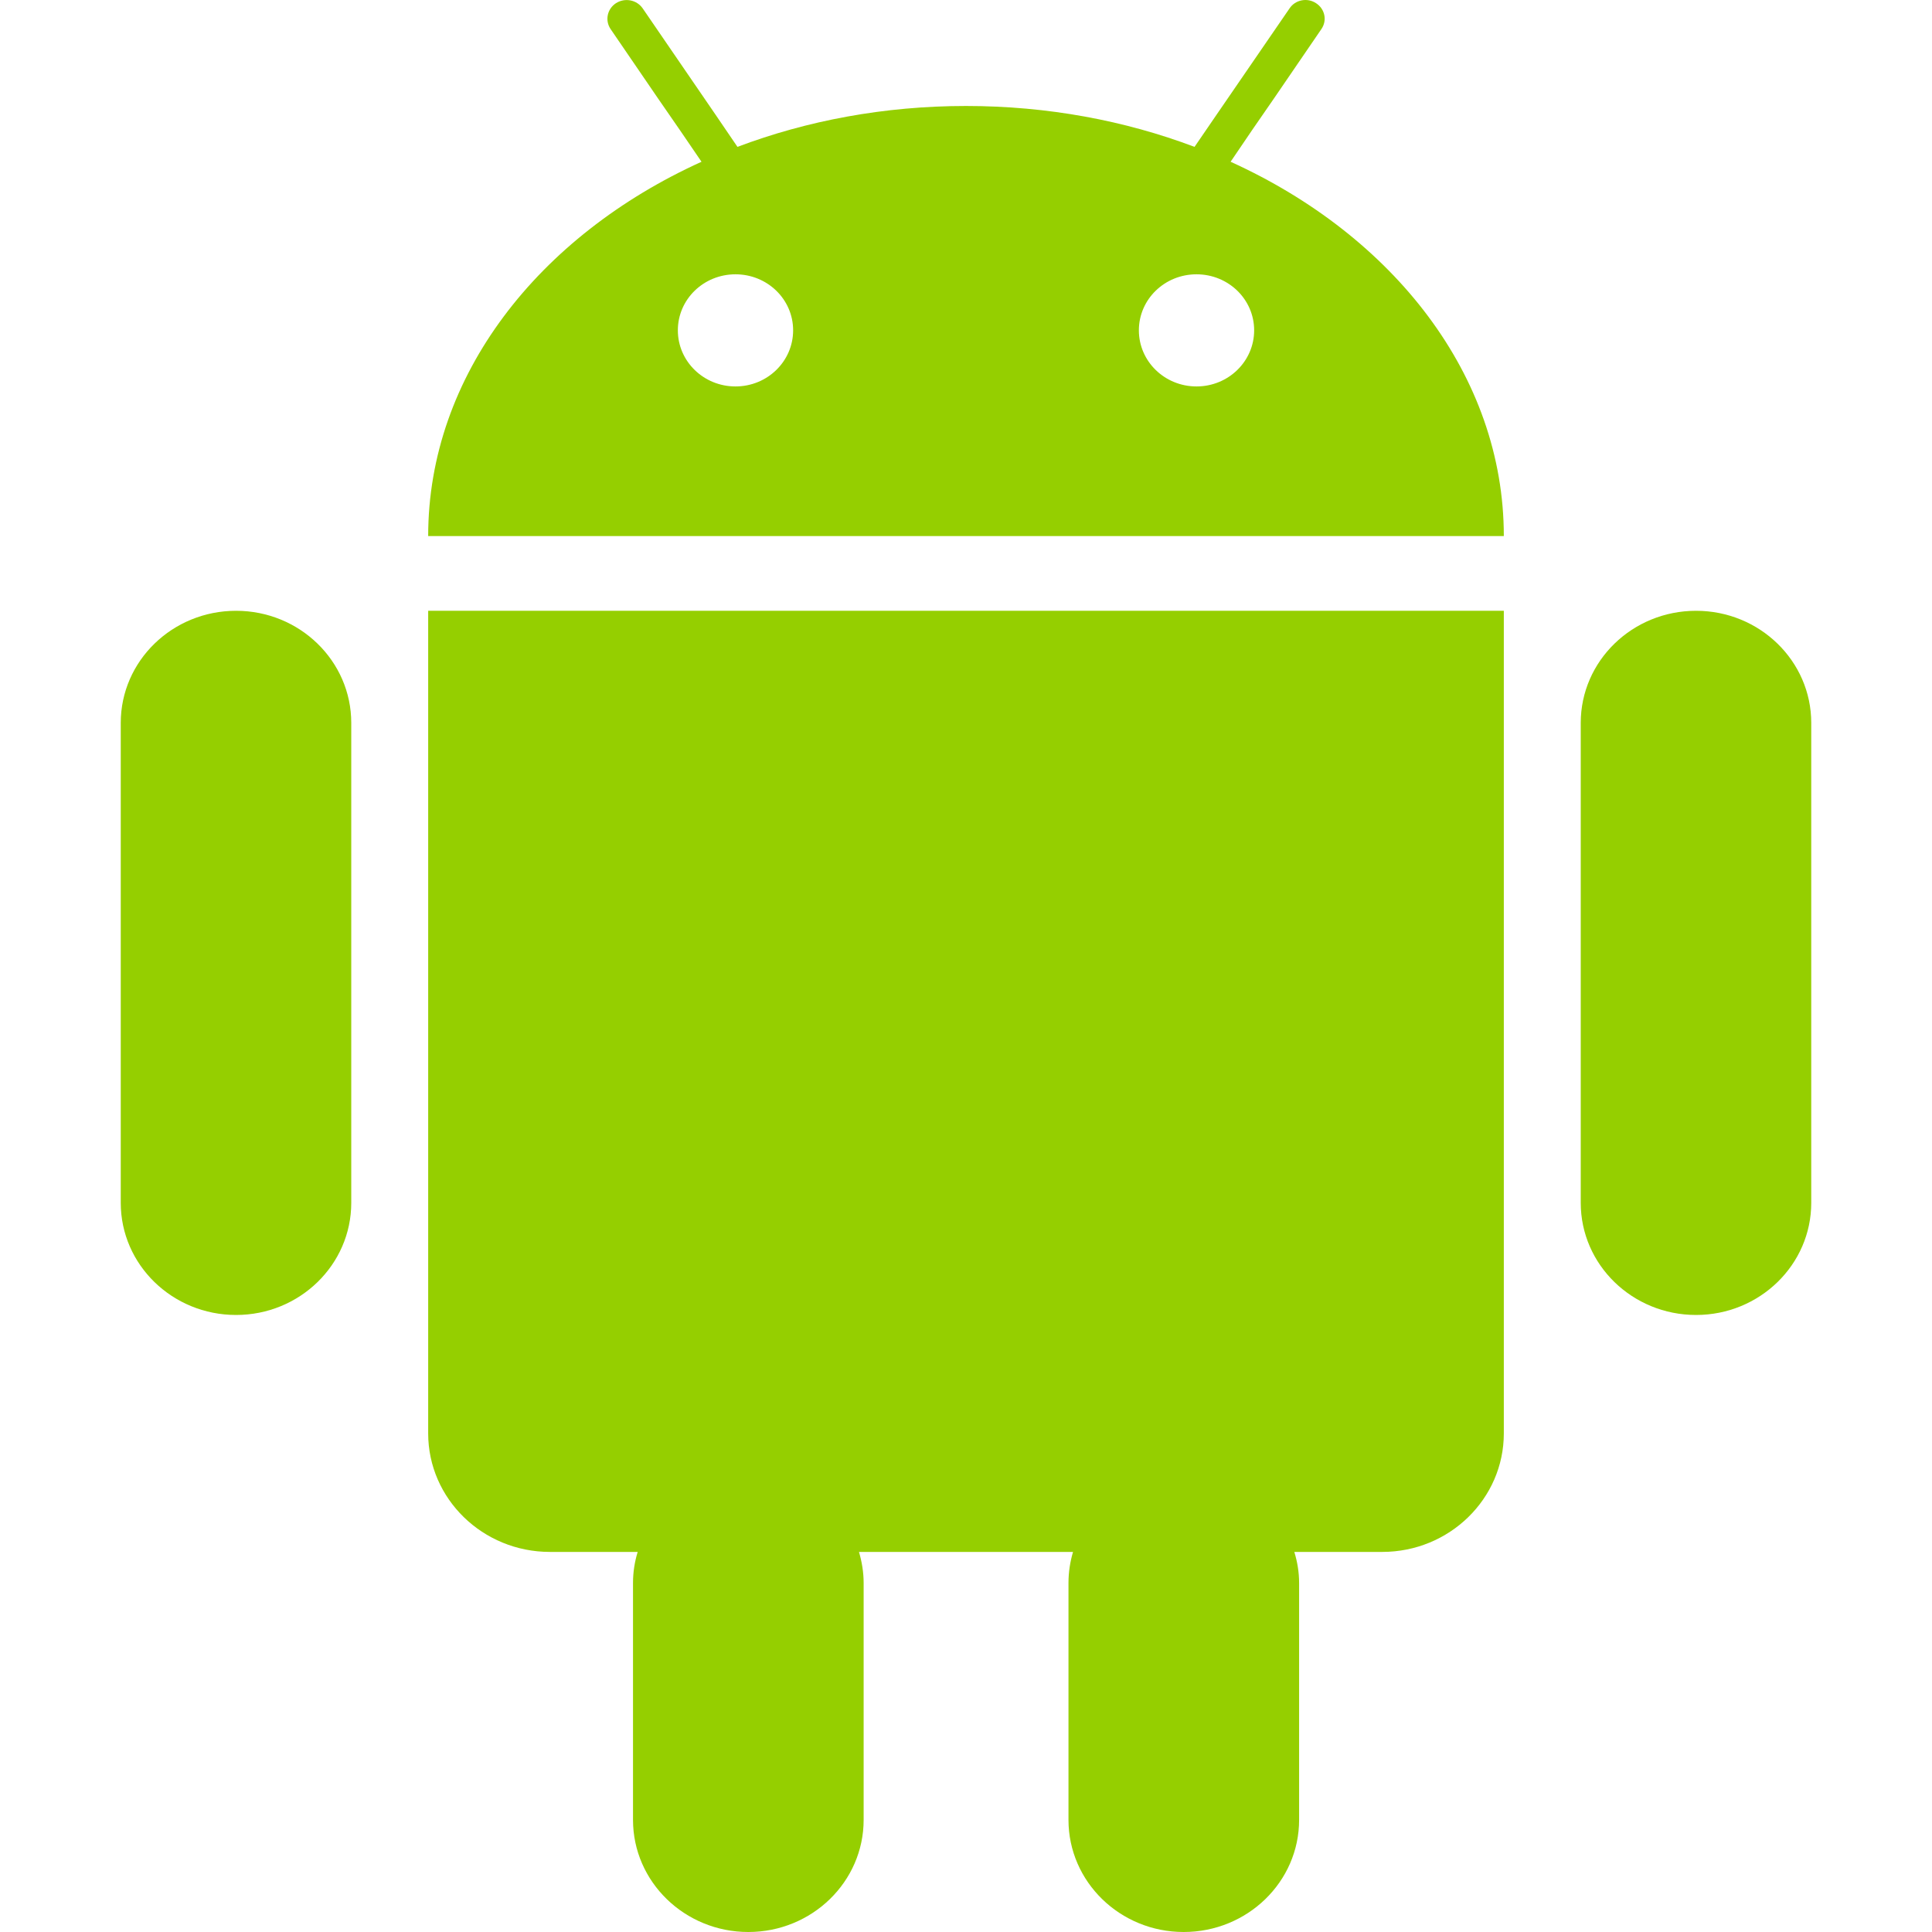
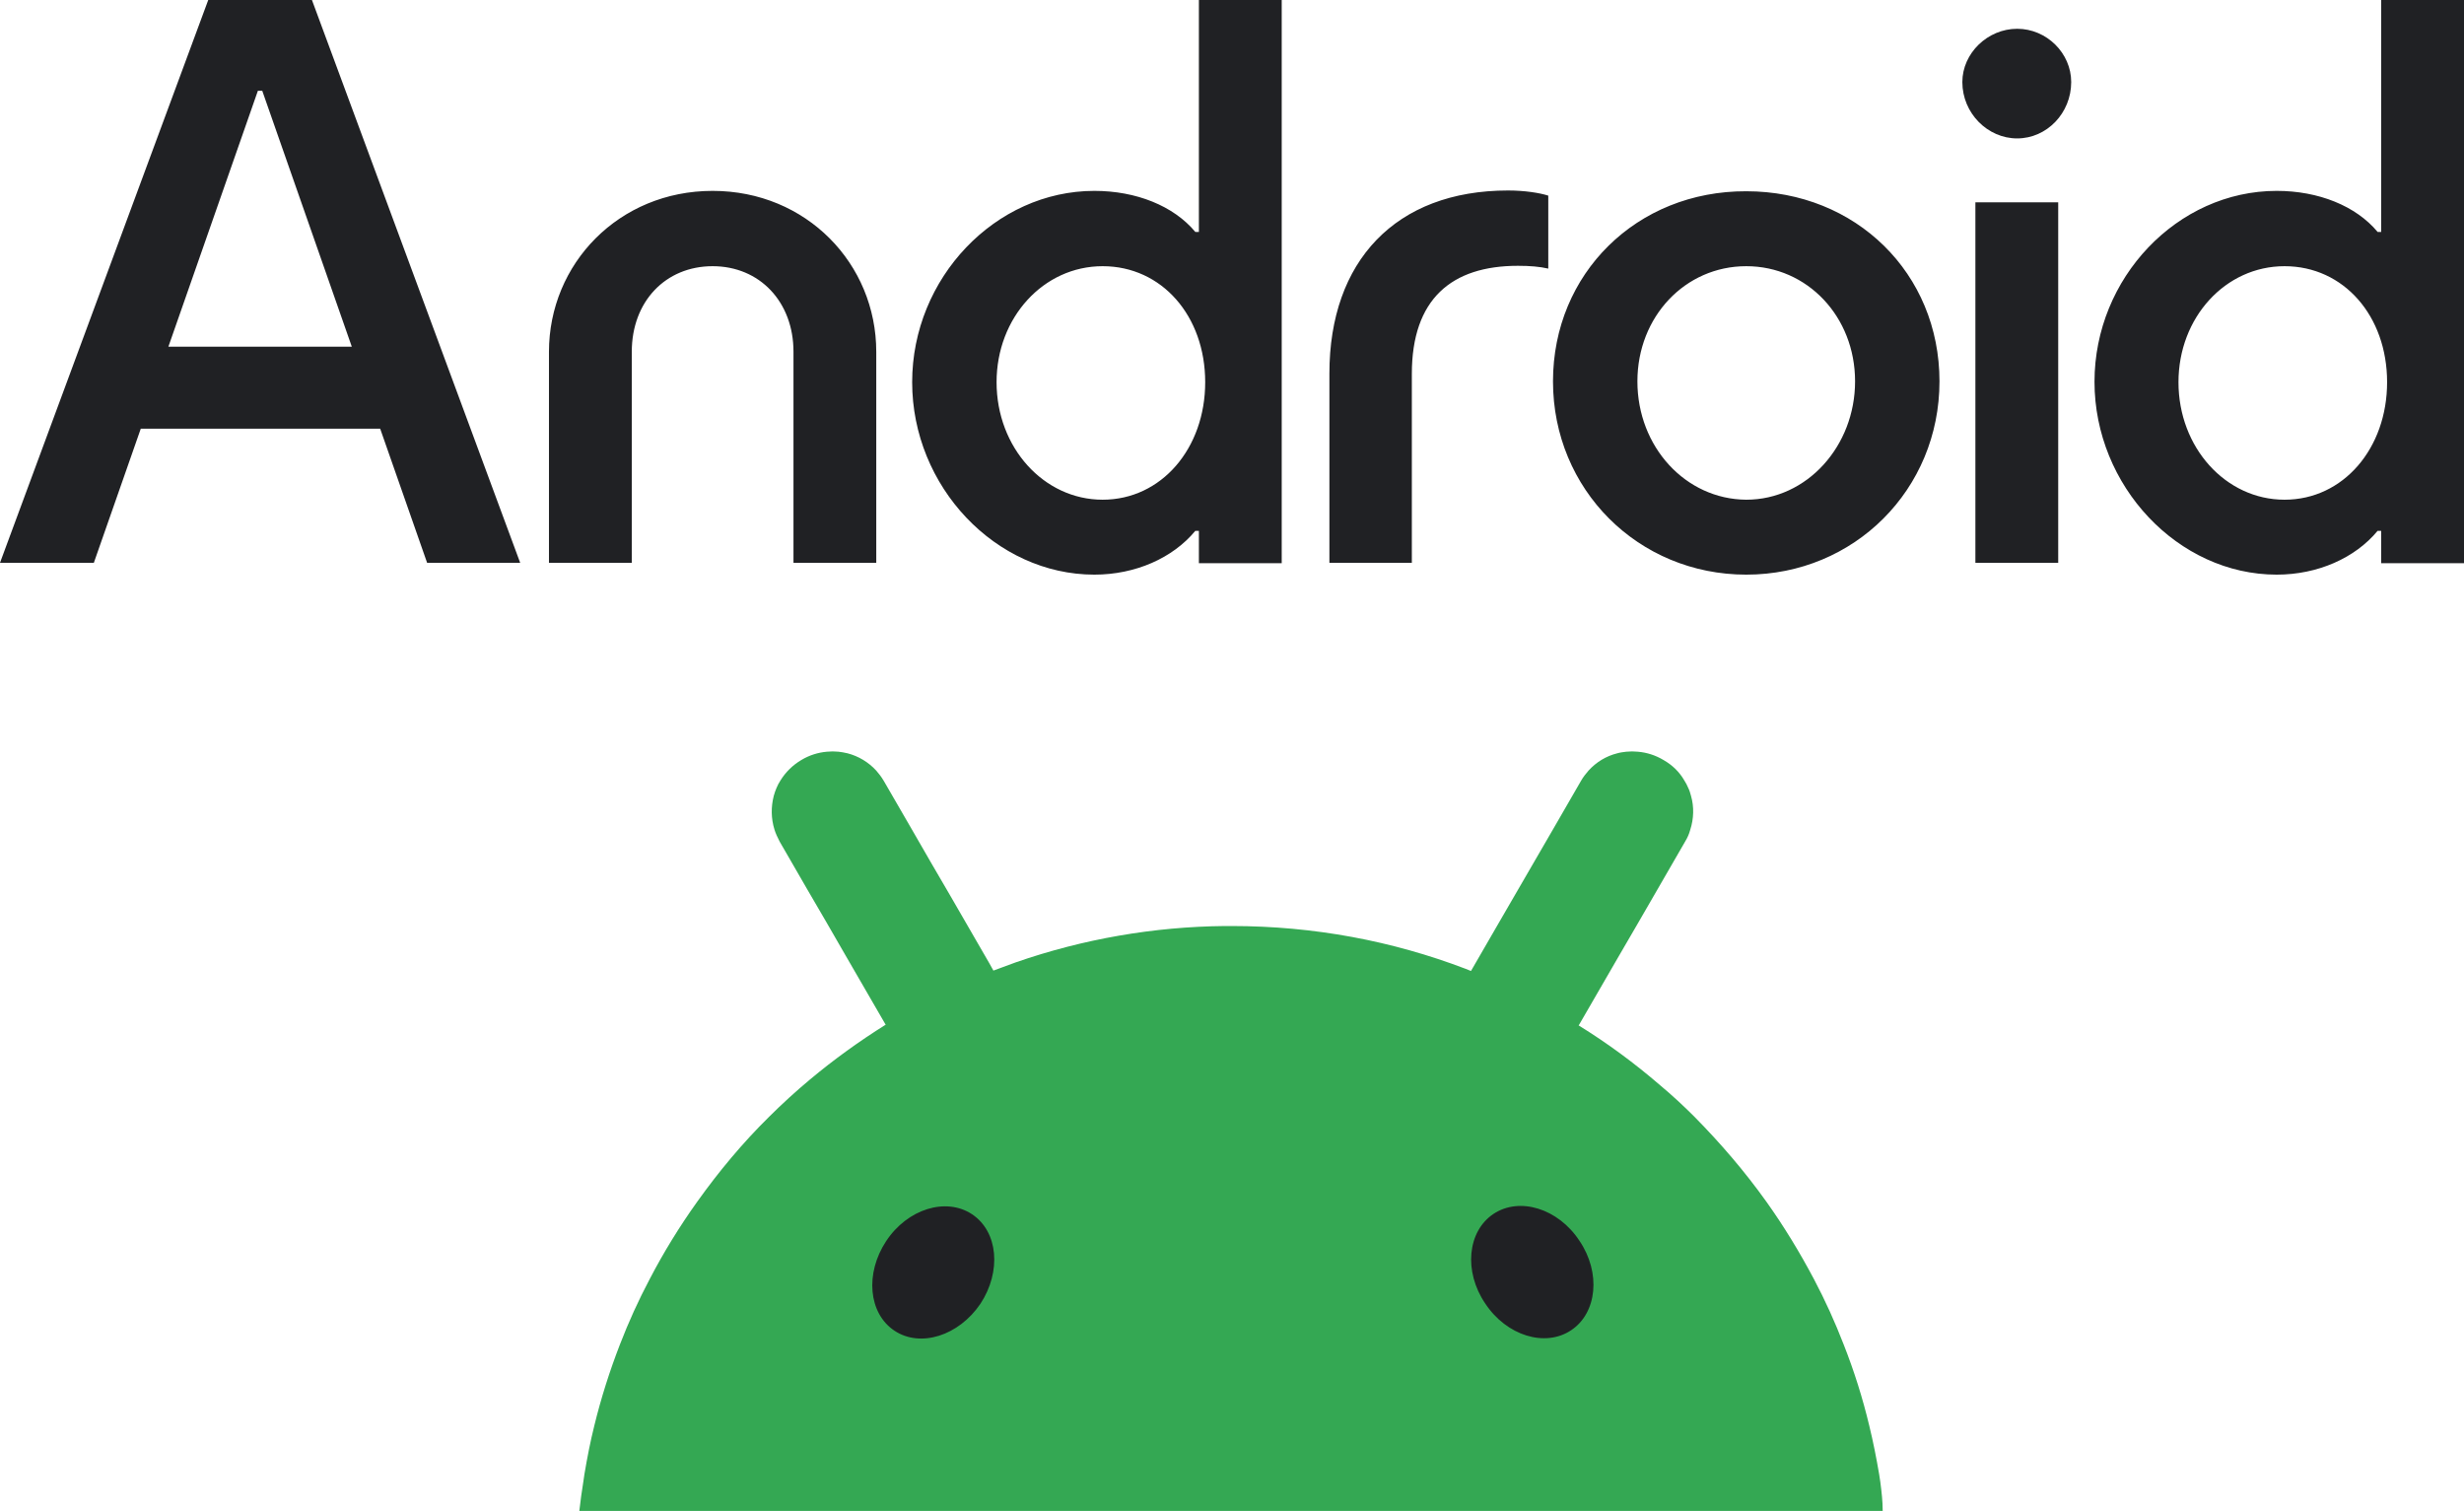
- <svg xmlns="http://www.w3.org/2000/svg" viewBox="-3 0 48 48" version="1.1" fill="#000000">
-   <g id="SVGRepo_bgCarrier" stroke-width="0" />
-   <g id="SVGRepo_tracerCarrier" stroke-linecap="round" stroke-linejoin="round" />
-   <g id="SVGRepo_iconCarrier">
-     <defs> </defs>
-     <g id="Icons" stroke="none" stroke-width="1" fill="none" fill-rule="evenodd">
-       <g id="Color-" transform="translate(-304, -560)" fill="#95CF00">
-         <path d="M330.727,569.601 C329.935,569.601 329.295,568.977 329.295,568.207 C329.295,567.436 329.935,566.815 330.727,566.815 C331.519,566.815 332.159,567.436 332.159,568.207 C332.159,568.977 331.519,569.601 330.727,569.601 L330.727,569.601 Z M319.273,569.601 C318.481,569.601 317.841,568.977 317.841,568.207 C317.841,567.436 318.481,566.815 319.273,566.815 C320.065,566.815 320.705,567.436 320.705,568.207 C320.705,568.977 320.065,569.601 319.273,569.601 L319.273,569.601 Z M331.574,564.019 L332.107,563.234 L332.641,562.461 L333.83,560.722 C333.978,560.508 333.917,560.22 333.696,560.079 C333.479,559.935 333.18,559.994 333.038,560.209 L331.223,562.853 L330.678,563.649 C328.952,562.997 327.03,562.633 325,562.633 C322.973,562.633 321.048,562.997 319.322,563.649 L318.78,562.853 L318.244,562.071 L316.968,560.209 C316.82,559.994 316.524,559.938 316.304,560.079 C316.086,560.22 316.025,560.508 316.17,560.722 L317.359,562.461 L317.893,563.234 L318.429,564.019 C314.378,565.856 311.638,569.336 311.638,573.318 L338.362,573.318 C338.362,569.336 335.622,565.856 331.574,564.019 Z M311.844,575.175 L311.638,575.175 L311.638,595.613 C311.638,597.236 312.992,598.557 314.662,598.557 L316.843,598.557 C316.768,598.802 316.727,599.059 316.727,599.33 L316.727,605.214 C316.727,606.753 318.012,608 319.592,608 C321.172,608 322.457,606.753 322.457,605.214 L322.457,599.33 C322.457,599.059 322.413,598.802 322.341,598.557 L327.659,598.557 C327.587,598.802 327.546,599.059 327.546,599.33 L327.546,605.214 C327.546,606.753 328.828,608 330.408,608 C331.991,608 333.276,606.753 333.276,605.214 L333.276,599.33 C333.276,599.059 333.232,598.802 333.157,598.557 L335.341,598.557 C337.011,598.557 338.362,597.236 338.362,595.613 L338.362,575.175 L311.844,575.175 Z M306.865,575.175 C305.282,575.175 304,576.422 304,577.96 L304,589.884 C304,591.422 305.282,592.67 306.865,592.67 C308.445,592.67 309.727,591.422 309.727,589.884 L309.727,577.96 C309.727,576.422 308.445,575.175 306.865,575.175 Z M343.138,575.175 C341.555,575.175 340.273,576.422 340.273,577.96 L340.273,589.884 C340.273,591.422 341.555,592.67 343.138,592.67 C344.718,592.67 346,591.422 346,589.884 L346,577.96 C346,576.422 344.718,575.175 343.138,575.175 Z" id="Android"> </path>
-       </g>
-     </g>
+ <svg xmlns="http://www.w3.org/2000/svg" shape-rendering="geometricPrecision" text-rendering="geometricPrecision" image-rendering="optimizeQuality" fill-rule="evenodd" clip-rule="evenodd" viewBox="0 0 512 313.94">
+   <g fill-rule="nonzero">
+     <path fill="#202124" d="M452.67 79.41c0-13.44 9.75-24.1 22.04-24.1 12.3 0 21.31 10.33 21.31 24.1 0 13.76-9.1 24.42-21.31 24.42-12.21 0-22.04-10.82-22.04-24.42zm-42.2 37.53h17.21v-74.9h-17.21v74.9zm-2.71-99.89c0 6.47 5.25 11.71 11.39 11.71 6.15 0 11.23-5.24 11.23-11.71 0-5.99-5.08-11.07-11.23-11.07-6.14 0-11.39 5.08-11.39 11.07zm-67.52 62.19c0-13.44 9.92-23.93 22.62-23.93 12.7 0 22.61 10.49 22.61 23.93s-9.99 24.59-22.61 24.59c-12.62-.09-22.62-10.98-22.62-24.59zm-17.54 0c0 22.46 17.7 40.16 40.16 40.16 22.45 0 40.15-17.7 40.15-40.16 0-22.45-17.37-39.5-40.15-39.5-22.78-.08-40.16 17.13-40.16 39.5zm-46.54 37.7h17.21V77.69c0-15.57 8.27-22.46 22.04-22.46 2.54 0 4.51.17 6.31.58V40.65c-1.8-.58-4.92-1.07-8.36-1.07-23.35 0-37.12 14.67-37.12 38.02v39.34h-.08zm-69.08-37.53c0-13.44 9.75-24.1 22.04-24.1s21.31 10.33 21.31 24.1c0 13.76-9.1 24.42-21.31 24.42-12.21 0-22.04-10.82-22.04-24.42zm-17.54 0c0 21.71 17.37 39.99 37.86 39.99 8.52 0 16.31-3.45 20.98-9.1h.74v6.72h17.21V0h-17.21v48.19h-.74c-4.51-5.41-12.29-8.53-20.98-8.53-20.57 0-37.86 18.11-37.86 39.75zm-75.47 37.53h17.21V73.1c0-10.49 7.05-17.79 16.8-17.79s16.8 7.38 16.8 17.79v43.84h17.2V73.1c0-18.28-14.5-33.44-34-33.44-19.51 0-34.01 15.16-34.01 33.44v43.84zM34.99 72.03l18.6-53.18h.9L73.1 72.03H34.99zM0 116.94h19.5l9.75-27.86H79l9.75 27.86h19.34L64.82 0H43.27L0 116.94zm473.07 2.46c8.53 0 16.31-3.45 20.98-9.1h.74v6.72H512V0h-17.21v48.19h-.74c-4.5-5.41-12.29-8.53-20.97-8.53-20.65 0-37.86 18.11-37.86 39.66 0 21.64 17.37 40.08 37.86 40.08h-.01z" />
+     <path fill="#34A853" d="M390.72 307.95c-.08-.57-.16-1.06-.25-1.64-.57-3.36-1.23-6.71-2.05-10.07a125.64 125.64 0 00-5.32-16.88c-1.81-4.68-3.85-9.18-6.15-13.53-2.95-5.57-6.23-10.98-9.91-16.14-4.51-6.31-9.51-12.13-14.92-17.62-2.29-2.29-4.67-4.5-7.13-6.55-5.32-4.59-10.98-8.77-16.96-12.46.08-.08.08-.16.16-.25 2.71-4.75 5.49-9.42 8.2-14.17 2.7-4.59 5.32-9.18 8.03-13.85 1.88-3.28 3.85-6.64 5.73-9.92.5-.82.82-1.55 1.07-2.46.74-2.29.82-4.75.16-7.04-.16-.58-.32-1.15-.57-1.64-.25-.58-.49-1.07-.82-1.56-.98-1.72-2.46-3.2-4.34-4.26-1.64-.98-3.44-1.56-5.33-1.72-.82-.08-1.56-.08-2.38 0-.65.08-1.31.16-1.88.33-2.29.57-4.34 1.8-5.98 3.6-.58.66-1.15 1.4-1.56 2.13-1.88 3.28-3.85 6.64-5.73 9.92l-8.03 13.85c-2.71 4.75-5.5 9.42-8.2 14.17-.33.5-.57 1.07-.9 1.56-.41-.16-.82-.33-1.23-.49-15.08-5.74-31.39-8.85-48.51-8.85h-1.4a136.55 136.55 0 00-43.43 7.54c-1.55.57-3.11 1.15-4.67 1.72-.24-.49-.57-.98-.82-1.48-2.7-4.75-5.49-9.42-8.19-14.17-2.71-4.59-5.33-9.18-8.03-13.85-1.89-3.28-3.85-6.64-5.74-9.92-.49-.82-.98-1.47-1.56-2.13a12.3 12.3 0 00-5.98-3.6c-.65-.17-1.31-.25-1.88-.33-.82-.08-1.56-.08-2.38 0-1.88.16-3.69.74-5.32 1.72a12.675 12.675 0 00-4.35 4.26c-.33.49-.57.98-.82 1.56-.24.57-.41 1.06-.57 1.64-.58 2.29-.58 4.67.16 7.04.25.82.66 1.64 1.07 2.46 1.88 3.28 3.85 6.64 5.73 9.92 2.71 4.59 5.33 9.18 8.03 13.85 2.71 4.75 5.49 9.42 8.2 14.17l.08.09c-5.49 3.44-10.73 7.21-15.73 11.39-2.95 2.46-5.82 5.08-8.53 7.78-5.49 5.41-10.4 11.31-14.91 17.62-3.69 5.16-6.97 10.49-9.91 16.14-2.3 4.35-4.35 8.85-6.15 13.52-2.13 5.49-3.93 11.15-5.33 16.89-.82 3.27-1.47 6.63-2.05 10.07-.08.58-.16 1.07-.24 1.64-.33 1.97-.58 3.94-.82 5.99h270.83c0-2.05-.24-4.02-.49-5.99z" />
+     <path fill="#202124" d="M326.47 276.4c5.41-3.6 6.23-11.96 1.72-18.6-4.42-6.72-12.45-9.17-17.86-5.57-5.41 3.61-6.23 11.96-1.72 18.6 4.43 6.72 12.46 9.18 17.86 5.57zm-122.75-5.49c4.42-6.72 3.69-14.99-1.72-18.6-5.41-3.6-13.44-1.14-17.87 5.58-4.42 6.71-3.68 14.99 1.72 18.6 5.41 3.6 13.36 1.06 17.87-5.58z" />
  </g>
</svg>
